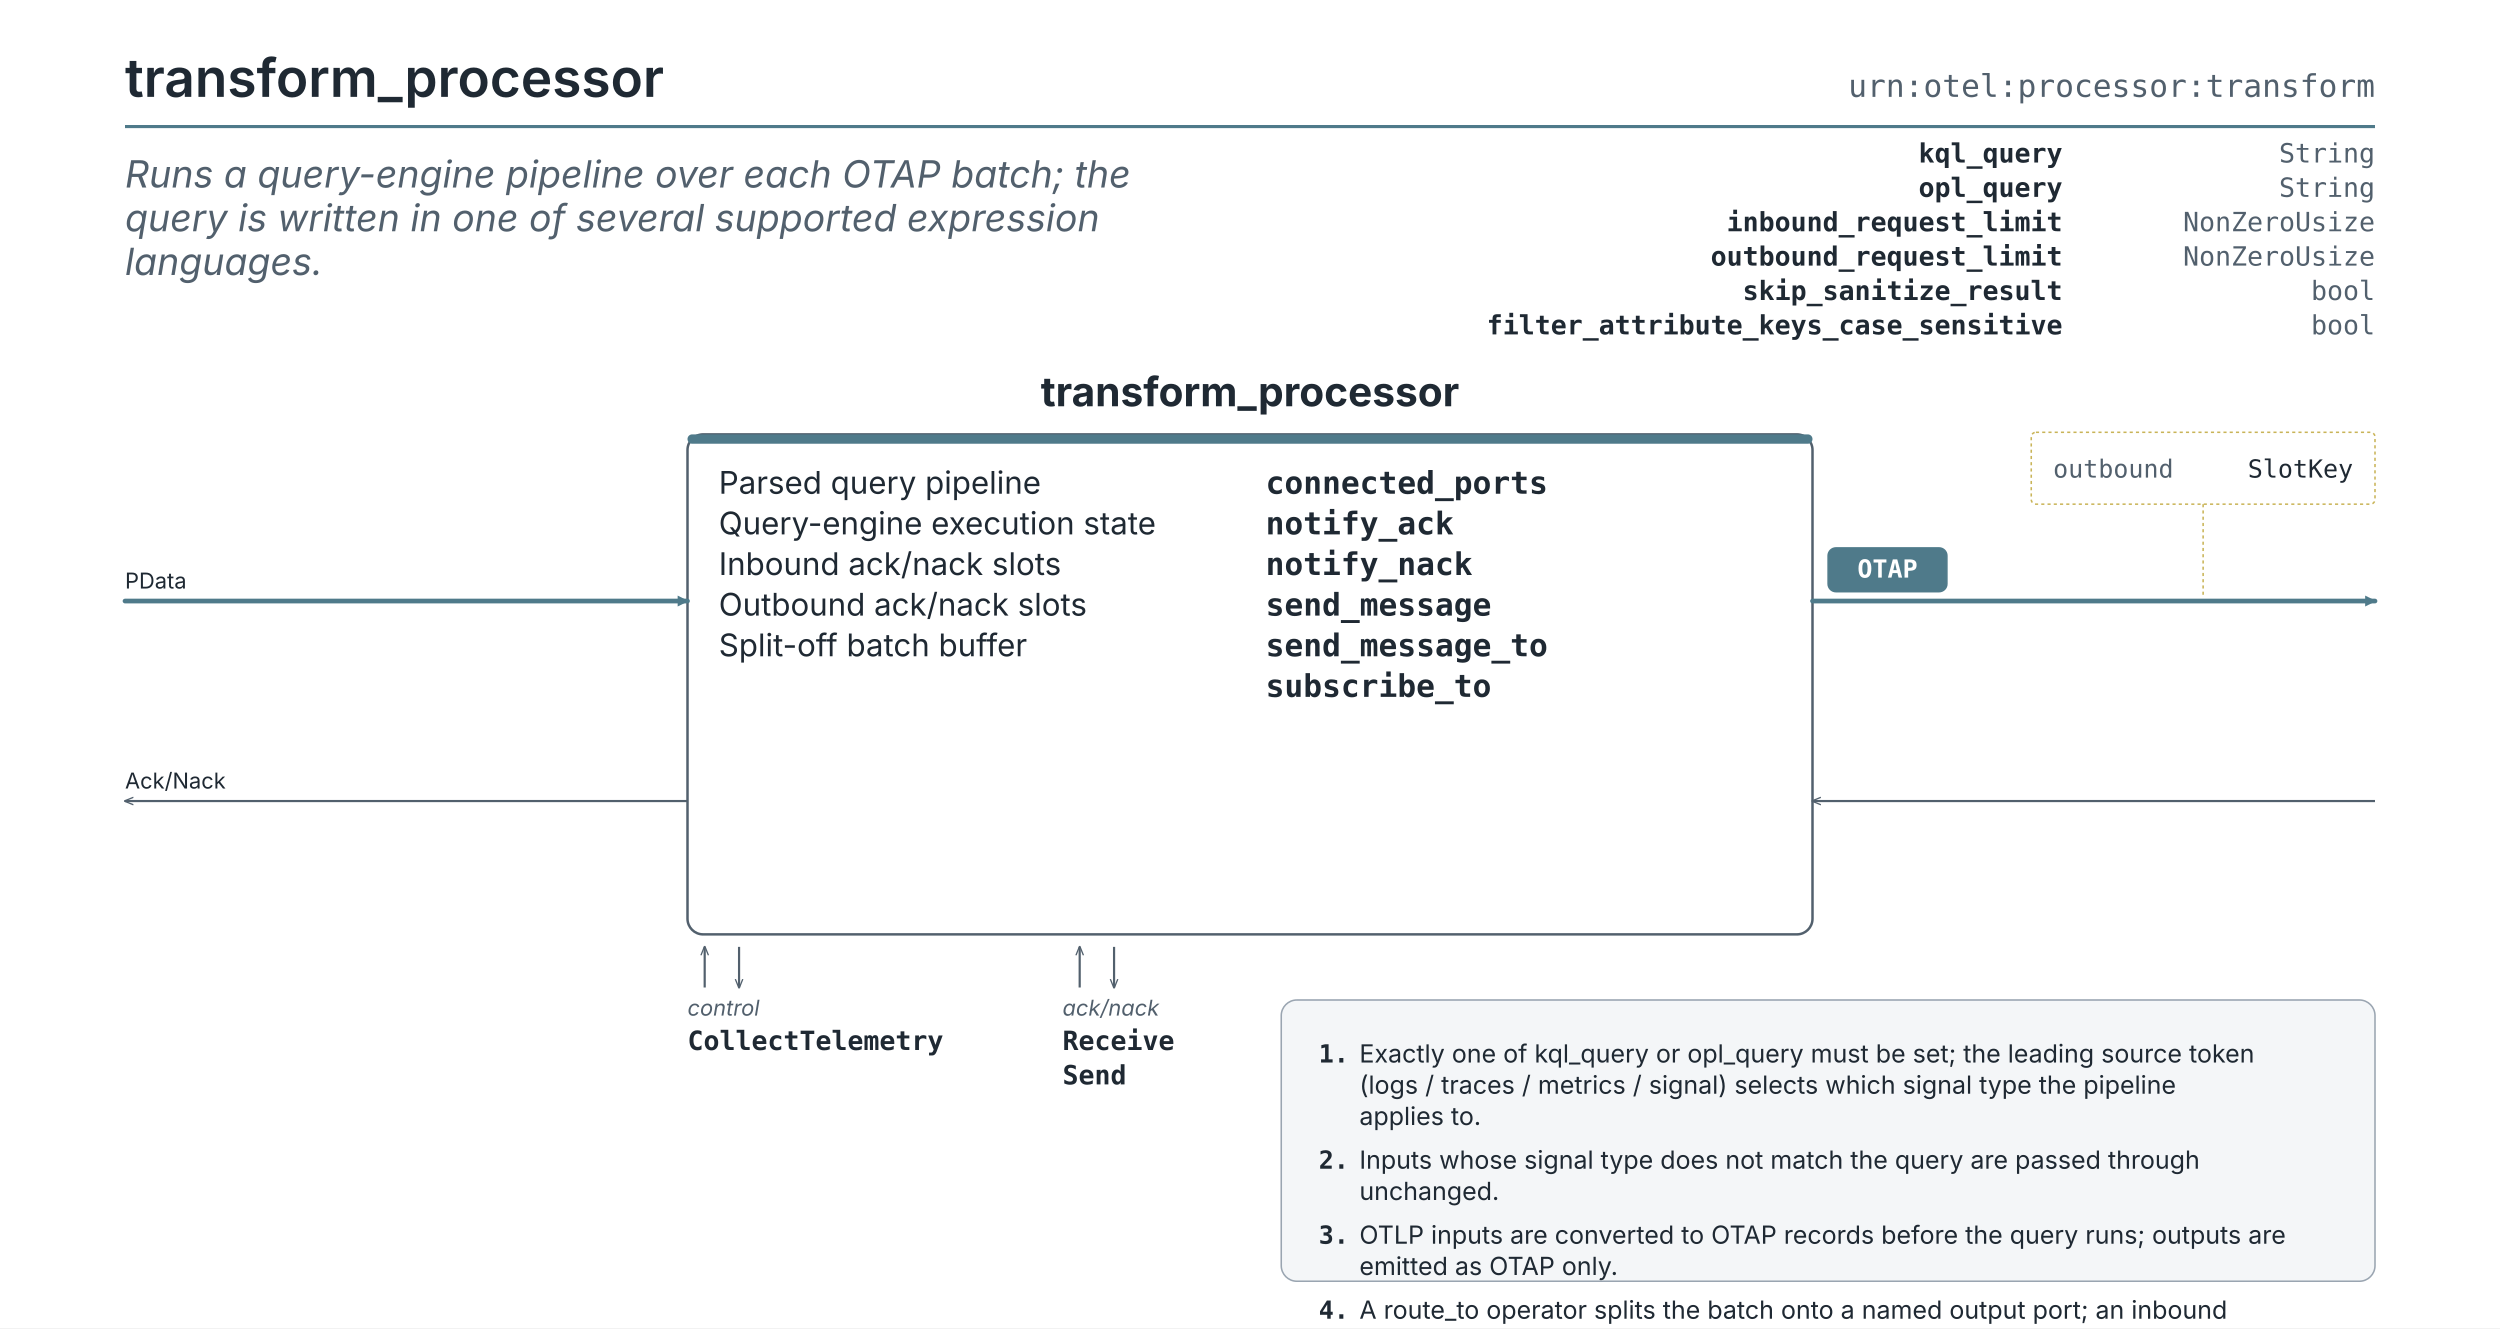
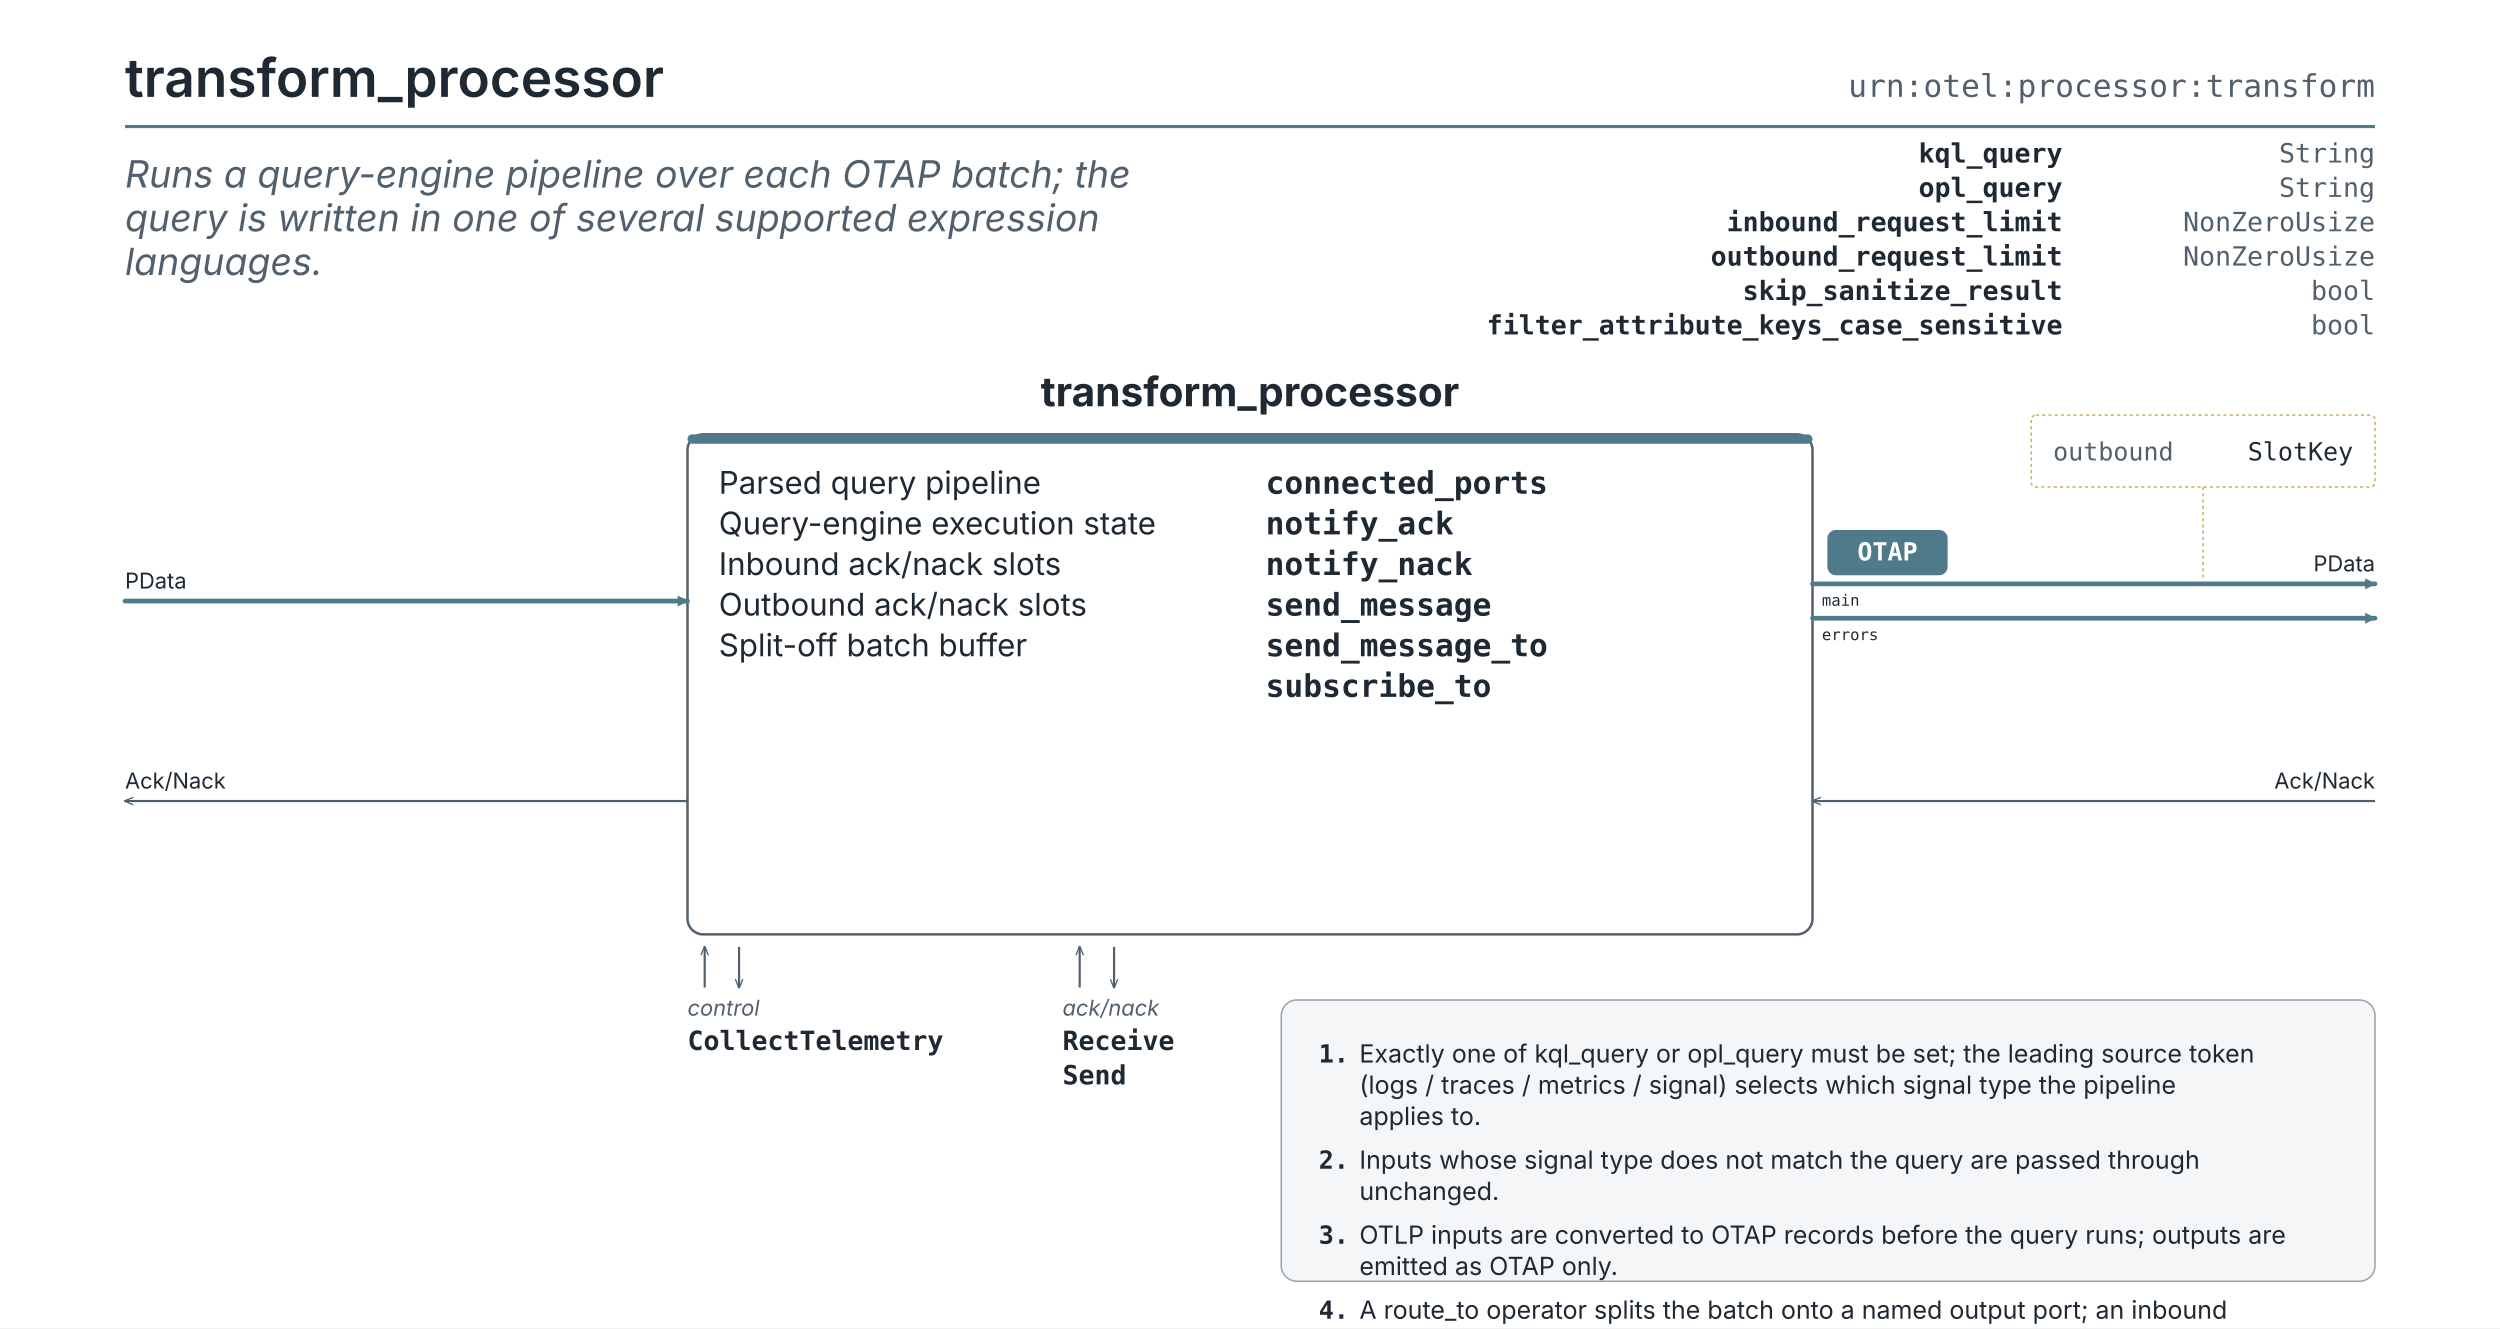
<svg xmlns="http://www.w3.org/2000/svg" width="1600" height="850" viewBox="0 0 1600 850" font-family="Inter, 'Helvetica Neue', Arial, sans-serif">
  <rect width="1600" height="850" fill="#ffffff" />
  <defs>
    <marker id="ah-pdata" viewBox="0 0 10 10" refX="9" refY="5" markerWidth="7" markerHeight="7" orient="auto-start-reverse" markerUnits="userSpaceOnUse">
      <path d="M0,0 L10,5 L0,10 z" fill="context-stroke" />
    </marker>
    <marker id="ah-ctrl" viewBox="0 0 10 10" refX="9" refY="5" markerWidth="6" markerHeight="6" orient="auto-start-reverse" markerUnits="userSpaceOnUse">
      <path d="M0,1 L10,5 L0,9" fill="none" stroke="context-stroke" stroke-width="1.4" />
    </marker>
  </defs>
  <rect x="80" y="80" width="1440" height="2" fill="#4f7a8a" />
  <text x="80" y="62" font-size="34" font-weight="600" fill="#1f2933">transform_processor</text>
  <text x="1520" y="62" font-size="20" font-family="'JetBrains Mono', Menlo, Consolas, monospace" fill="#52606d" text-anchor="end">urn:otel:processor:transform</text>
  <text x="80" y="120" font-size="24" font-style="italic" fill="#52606d">
    <tspan x="80" dy="0">Runs a query-engine pipeline over each OTAP batch; the</tspan>
    <tspan x="80" dy="28">query is written in one of several supported expression</tspan>
    <tspan x="80" dy="28">languages.</tspan>
  </text>
  <text x="1320" y="104" text-anchor="end" font-size="17" font-weight="700" font-family="'JetBrains Mono', Menlo, Consolas, monospace" fill="#1f2933">kql_query</text>
  <text x="1520" y="104" text-anchor="end" font-size="17" font-family="'JetBrains Mono', Menlo, Consolas, monospace" fill="#52606d">String</text>
  <text x="1320" y="126" text-anchor="end" font-size="17" font-weight="700" font-family="'JetBrains Mono', Menlo, Consolas, monospace" fill="#1f2933">opl_query</text>
  <text x="1520" y="126" text-anchor="end" font-size="17" font-family="'JetBrains Mono', Menlo, Consolas, monospace" fill="#52606d">String</text>
  <text x="1320" y="148" text-anchor="end" font-size="17" font-weight="700" font-family="'JetBrains Mono', Menlo, Consolas, monospace" fill="#1f2933">inbound_request_limit</text>
  <text x="1520" y="148" text-anchor="end" font-size="17" font-family="'JetBrains Mono', Menlo, Consolas, monospace" fill="#52606d">NonZeroUsize</text>
  <text x="1320" y="170" text-anchor="end" font-size="17" font-weight="700" font-family="'JetBrains Mono', Menlo, Consolas, monospace" fill="#1f2933">outbound_request_limit</text>
  <text x="1520" y="170" text-anchor="end" font-size="17" font-family="'JetBrains Mono', Menlo, Consolas, monospace" fill="#52606d">NonZeroUsize</text>
  <text x="1320" y="192" text-anchor="end" font-size="17" font-weight="700" font-family="'JetBrains Mono', Menlo, Consolas, monospace" fill="#1f2933">skip_sanitize_result</text>
  <text x="1520" y="192" text-anchor="end" font-size="17" font-family="'JetBrains Mono', Menlo, Consolas, monospace" fill="#52606d">bool</text>
  <text x="1320" y="214" text-anchor="end" font-size="17" font-weight="700" font-family="'JetBrains Mono', Menlo, Consolas, monospace" fill="#1f2933">filter_attribute_keys_case_sensitive</text>
  <text x="1520" y="214" text-anchor="end" font-size="17" font-family="'JetBrains Mono', Menlo, Consolas, monospace" fill="#52606d">bool</text>
  <text x="800.0" y="260" text-anchor="middle" font-size="26" font-weight="700" fill="#1f2933">transform_processor</text>
  <g>
    <rect x="440.0" y="278" width="720" height="320" rx="10" ry="10" fill="white" stroke="#52606d" stroke-width="1.6" />
    <rect x="440.0" y="278" width="720" height="6" rx="3" ry="3" fill="#4f7a8a" />
    <text x="800.0" y="306" text-anchor="middle" font-size="26" font-weight="600" fill="#1f2933" />
  </g>
  <text x="460.0" y="316" font-size="20" fill="#1f2933">Parsed query pipeline</text>
  <text x="460.0" y="342" font-size="20" fill="#1f2933">Query-engine execution state</text>
  <text x="460.0" y="368" font-size="20" fill="#1f2933">Inbound ack/nack slots</text>
  <text x="460.0" y="394" font-size="20" fill="#1f2933">Outbound ack/nack slots</text>
  <text x="460.0" y="420" font-size="20" fill="#1f2933">Split-off batch buffer</text>
  <text x="810.0" y="316" font-size="20" font-weight="700" font-family="'JetBrains Mono', Menlo, Consolas, monospace" fill="#1f2933">connected_ports</text>
  <text x="810.0" y="342" font-size="20" font-weight="700" font-family="'JetBrains Mono', Menlo, Consolas, monospace" fill="#1f2933">notify_ack</text>
  <text x="810.0" y="368" font-size="20" font-weight="700" font-family="'JetBrains Mono', Menlo, Consolas, monospace" fill="#1f2933">notify_nack</text>
  <text x="810.0" y="394" font-size="20" font-weight="700" font-family="'JetBrains Mono', Menlo, Consolas, monospace" fill="#1f2933">send_message</text>
  <text x="810.0" y="420" font-size="20" font-weight="700" font-family="'JetBrains Mono', Menlo, Consolas, monospace" fill="#1f2933">send_message_to</text>
  <text x="810.0" y="446" font-size="20" font-weight="700" font-family="'JetBrains Mono', Menlo, Consolas, monospace" fill="#1f2933">subscribe_to</text>
  <line x1="80" y1="384.667" x2="440.0" y2="384.667" stroke="#4f7a8a" stroke-width="3.0" stroke-linecap="round" marker-end="url(#ah-pdata)" />
-   <line x1="1160.0" y1="384.667" x2="1520" y2="384.667" stroke="#4f7a8a" stroke-width="3.0" stroke-linecap="round" marker-end="url(#ah-pdata)" />
+   <line x1="1160.0" y1="373.667" x2="1520" y2="373.667" stroke="#4f7a8a" stroke-width="3.0" stroke-linecap="round" marker-end="url(#ah-pdata)" />
+   <text x="1166.0" y="387.667" text-anchor="start" font-size="10" font-family="'JetBrains Mono', Menlo, Consolas, monospace" fill="#1f2933">main</text>
+   <line x1="1160.0" y1="395.667" x2="1520" y2="395.667" stroke="#4f7a8a" stroke-width="3.0" stroke-linecap="round" marker-end="url(#ah-pdata)" />
+   <text x="1166.0" y="409.667" text-anchor="start" font-size="10" font-family="'JetBrains Mono', Menlo, Consolas, monospace" fill="#1f2933">errors</text>
  <g>
-     <rect x="1170.0" y="350.667" width="76" height="28" rx="5" ry="5" fill="#4f7a8a" stroke="#4f7a8a" />
-     <text x="1208.0" y="369.667" text-anchor="middle" font-size="16" font-weight="700" font-family="'JetBrains Mono', Menlo, Consolas, monospace" fill="white">OTAP</text>
+     <rect x="1170.0" y="339.667" width="76" height="28" rx="5" ry="5" fill="#4f7a8a" stroke="#4f7a8a" />
+     <text x="1208.0" y="358.667" text-anchor="middle" font-size="16" font-weight="700" font-family="'JetBrains Mono', Menlo, Consolas, monospace" fill="white">OTAP</text>
  </g>
  <line x1="1520" y1="512.667" x2="1160.0" y2="512.667" stroke="#52606d" stroke-width="1.4" marker-end="url(#ah-ctrl)" />
  <line x1="440.0" y1="512.667" x2="80" y2="512.667" stroke="#52606d" stroke-width="1.4" marker-end="url(#ah-ctrl)" />
  <text x="80" y="376.667" text-anchor="start" font-size="14" fill="#1f2933">PData</text>
  <text x="80" y="504.667" text-anchor="start" font-size="14" fill="#1f2933">Ack/Nack</text>
-   <rect x="1300.0" y="276.667" width="220" height="46" rx="3" ry="3" fill="white" stroke="#c9b458" stroke-width="1" stroke-dasharray="2,2" />
-   <text x="1314.0" y="305.667" font-size="16" font-family="'JetBrains Mono', Menlo, Consolas, monospace" fill="#52606d">outbound</text>
-   <text x="1506.0" y="305.667" text-anchor="end" font-size="16" font-family="'JetBrains Mono', Menlo, Consolas, monospace" fill="#1f2933">SlotKey</text>
-   <line x1="1410.0" y1="322.667" x2="1410.0" y2="380.667" stroke="#c9b458" stroke-width="1" stroke-dasharray="2,2" />
+   <text x="1520" y="365.667" text-anchor="end" font-size="14" fill="#1f2933">PData</text>
+   <text x="1520" y="504.667" text-anchor="end" font-size="14" fill="#1f2933">Ack/Nack</text>
+   <rect x="1300.0" y="265.667" width="220" height="46" rx="3" ry="3" fill="white" stroke="#c9b458" stroke-width="1" stroke-dasharray="2,2" />
+   <text x="1314.0" y="294.667" font-size="16" font-family="'JetBrains Mono', Menlo, Consolas, monospace" fill="#52606d">outbound</text>
+   <text x="1506.0" y="294.667" text-anchor="end" font-size="16" font-family="'JetBrains Mono', Menlo, Consolas, monospace" fill="#1f2933">SlotKey</text>
+   <line x1="1410.0" y1="311.667" x2="1410.0" y2="369.667" stroke="#c9b458" stroke-width="1" stroke-dasharray="2,2" />
  <line x1="451.0" y1="632" x2="451.0" y2="606" stroke="#52606d" stroke-width="1.4" marker-end="url(#ah-ctrl)" />
  <line x1="473.0" y1="606" x2="473.0" y2="632" stroke="#52606d" stroke-width="1.4" marker-end="url(#ah-ctrl)" />
  <text x="440.0" y="650" font-size="14" font-style="italic" fill="#52606d">control</text>
  <text x="440.0" y="672" font-size="17" font-weight="700" font-family="'JetBrains Mono', Menlo, Consolas, monospace" fill="#1f2933">CollectTelemetry</text>
  <line x1="691.0" y1="632" x2="691.0" y2="606" stroke="#52606d" stroke-width="1.4" marker-end="url(#ah-ctrl)" />
  <line x1="713.0" y1="606" x2="713.0" y2="632" stroke="#52606d" stroke-width="1.4" marker-end="url(#ah-ctrl)" />
  <text x="680.0" y="650" font-size="14" font-style="italic" fill="#52606d">ack/nack</text>
  <text x="680.0" y="672" font-size="17" font-weight="700" font-family="'JetBrains Mono', Menlo, Consolas, monospace" fill="#1f2933">Receive</text>
  <text x="680.0" y="694" font-size="17" font-weight="700" font-family="'JetBrains Mono', Menlo, Consolas, monospace" fill="#1f2933">Send</text>
  <rect x="820" y="640" width="700" height="180" rx="10" ry="10" fill="#f4f6f8" stroke="#9aa5b1" stroke-width="1" />
  <text x="844" y="680" font-size="16" font-weight="700" font-family="'JetBrains Mono', Menlo, Consolas, monospace" fill="#1f2933">1.</text>
  <text x="870" y="680" font-size="16" fill="#1f2933">Exactly one of kql_query or opl_query must be set; the leading source token</text>
  <text x="870" y="700" font-size="16" fill="#1f2933">(logs / traces / metrics / signal) selects which signal type the pipeline</text>
  <text x="870" y="720" font-size="16" fill="#1f2933">applies to.</text>
  <text x="844" y="748" font-size="16" font-weight="700" font-family="'JetBrains Mono', Menlo, Consolas, monospace" fill="#1f2933">2.</text>
  <text x="870" y="748" font-size="16" fill="#1f2933">Inputs whose signal type does not match the query are passed through</text>
  <text x="870" y="768" font-size="16" fill="#1f2933">unchanged.</text>
  <text x="844" y="796" font-size="16" font-weight="700" font-family="'JetBrains Mono', Menlo, Consolas, monospace" fill="#1f2933">3.</text>
  <text x="870" y="796" font-size="16" fill="#1f2933">OTLP inputs are converted to OTAP records before the query runs; outputs are</text>
  <text x="870" y="816" font-size="16" fill="#1f2933">emitted as OTAP only.</text>
  <text x="844" y="844" font-size="16" font-weight="700" font-family="'JetBrains Mono', Menlo, Consolas, monospace" fill="#1f2933">4.</text>
  <text x="870" y="844" font-size="16" fill="#1f2933">A route_to operator splits the batch onto a named output port; an inbound</text>
  <text x="870" y="864" font-size="16" fill="#1f2933">request is not Ack'd until every split-off outbound batch is Ack'd.</text>
  <text x="844" y="892" font-size="16" font-weight="700" font-family="'JetBrains Mono', Menlo, Consolas, monospace" fill="#1f2933">5.</text>
  <text x="870" y="892" font-size="16" fill="#1f2933">skip_sanitize_result keeps removed/redacted bytes in the underlying Arrow</text>
  <text x="870" y="912" font-size="16" fill="#1f2933">buffers — leave it false for security-driven transforms.</text>
</svg>
